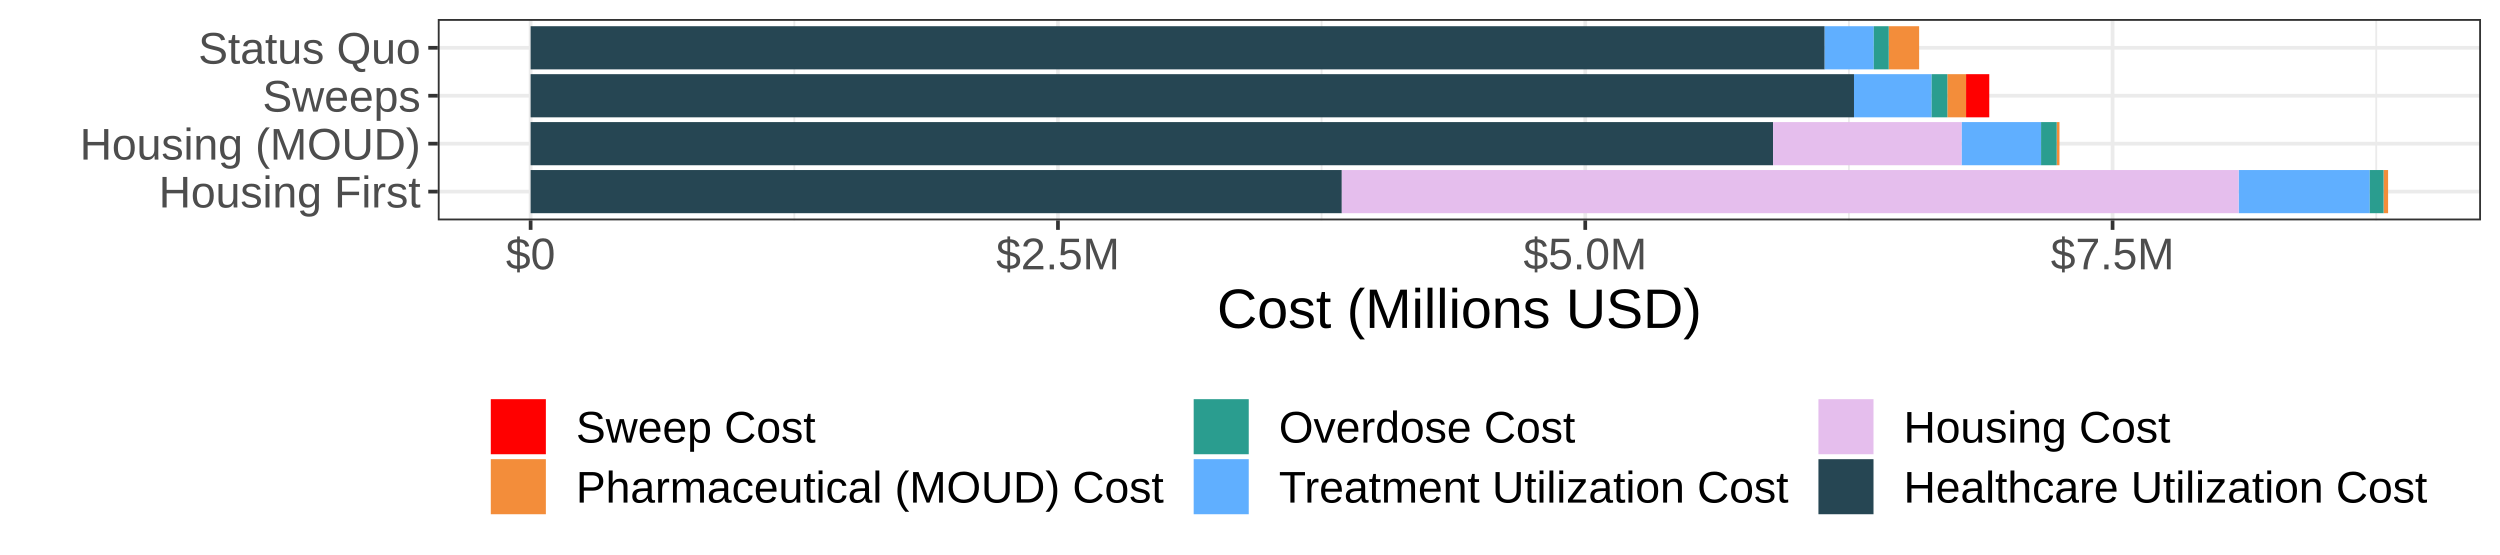
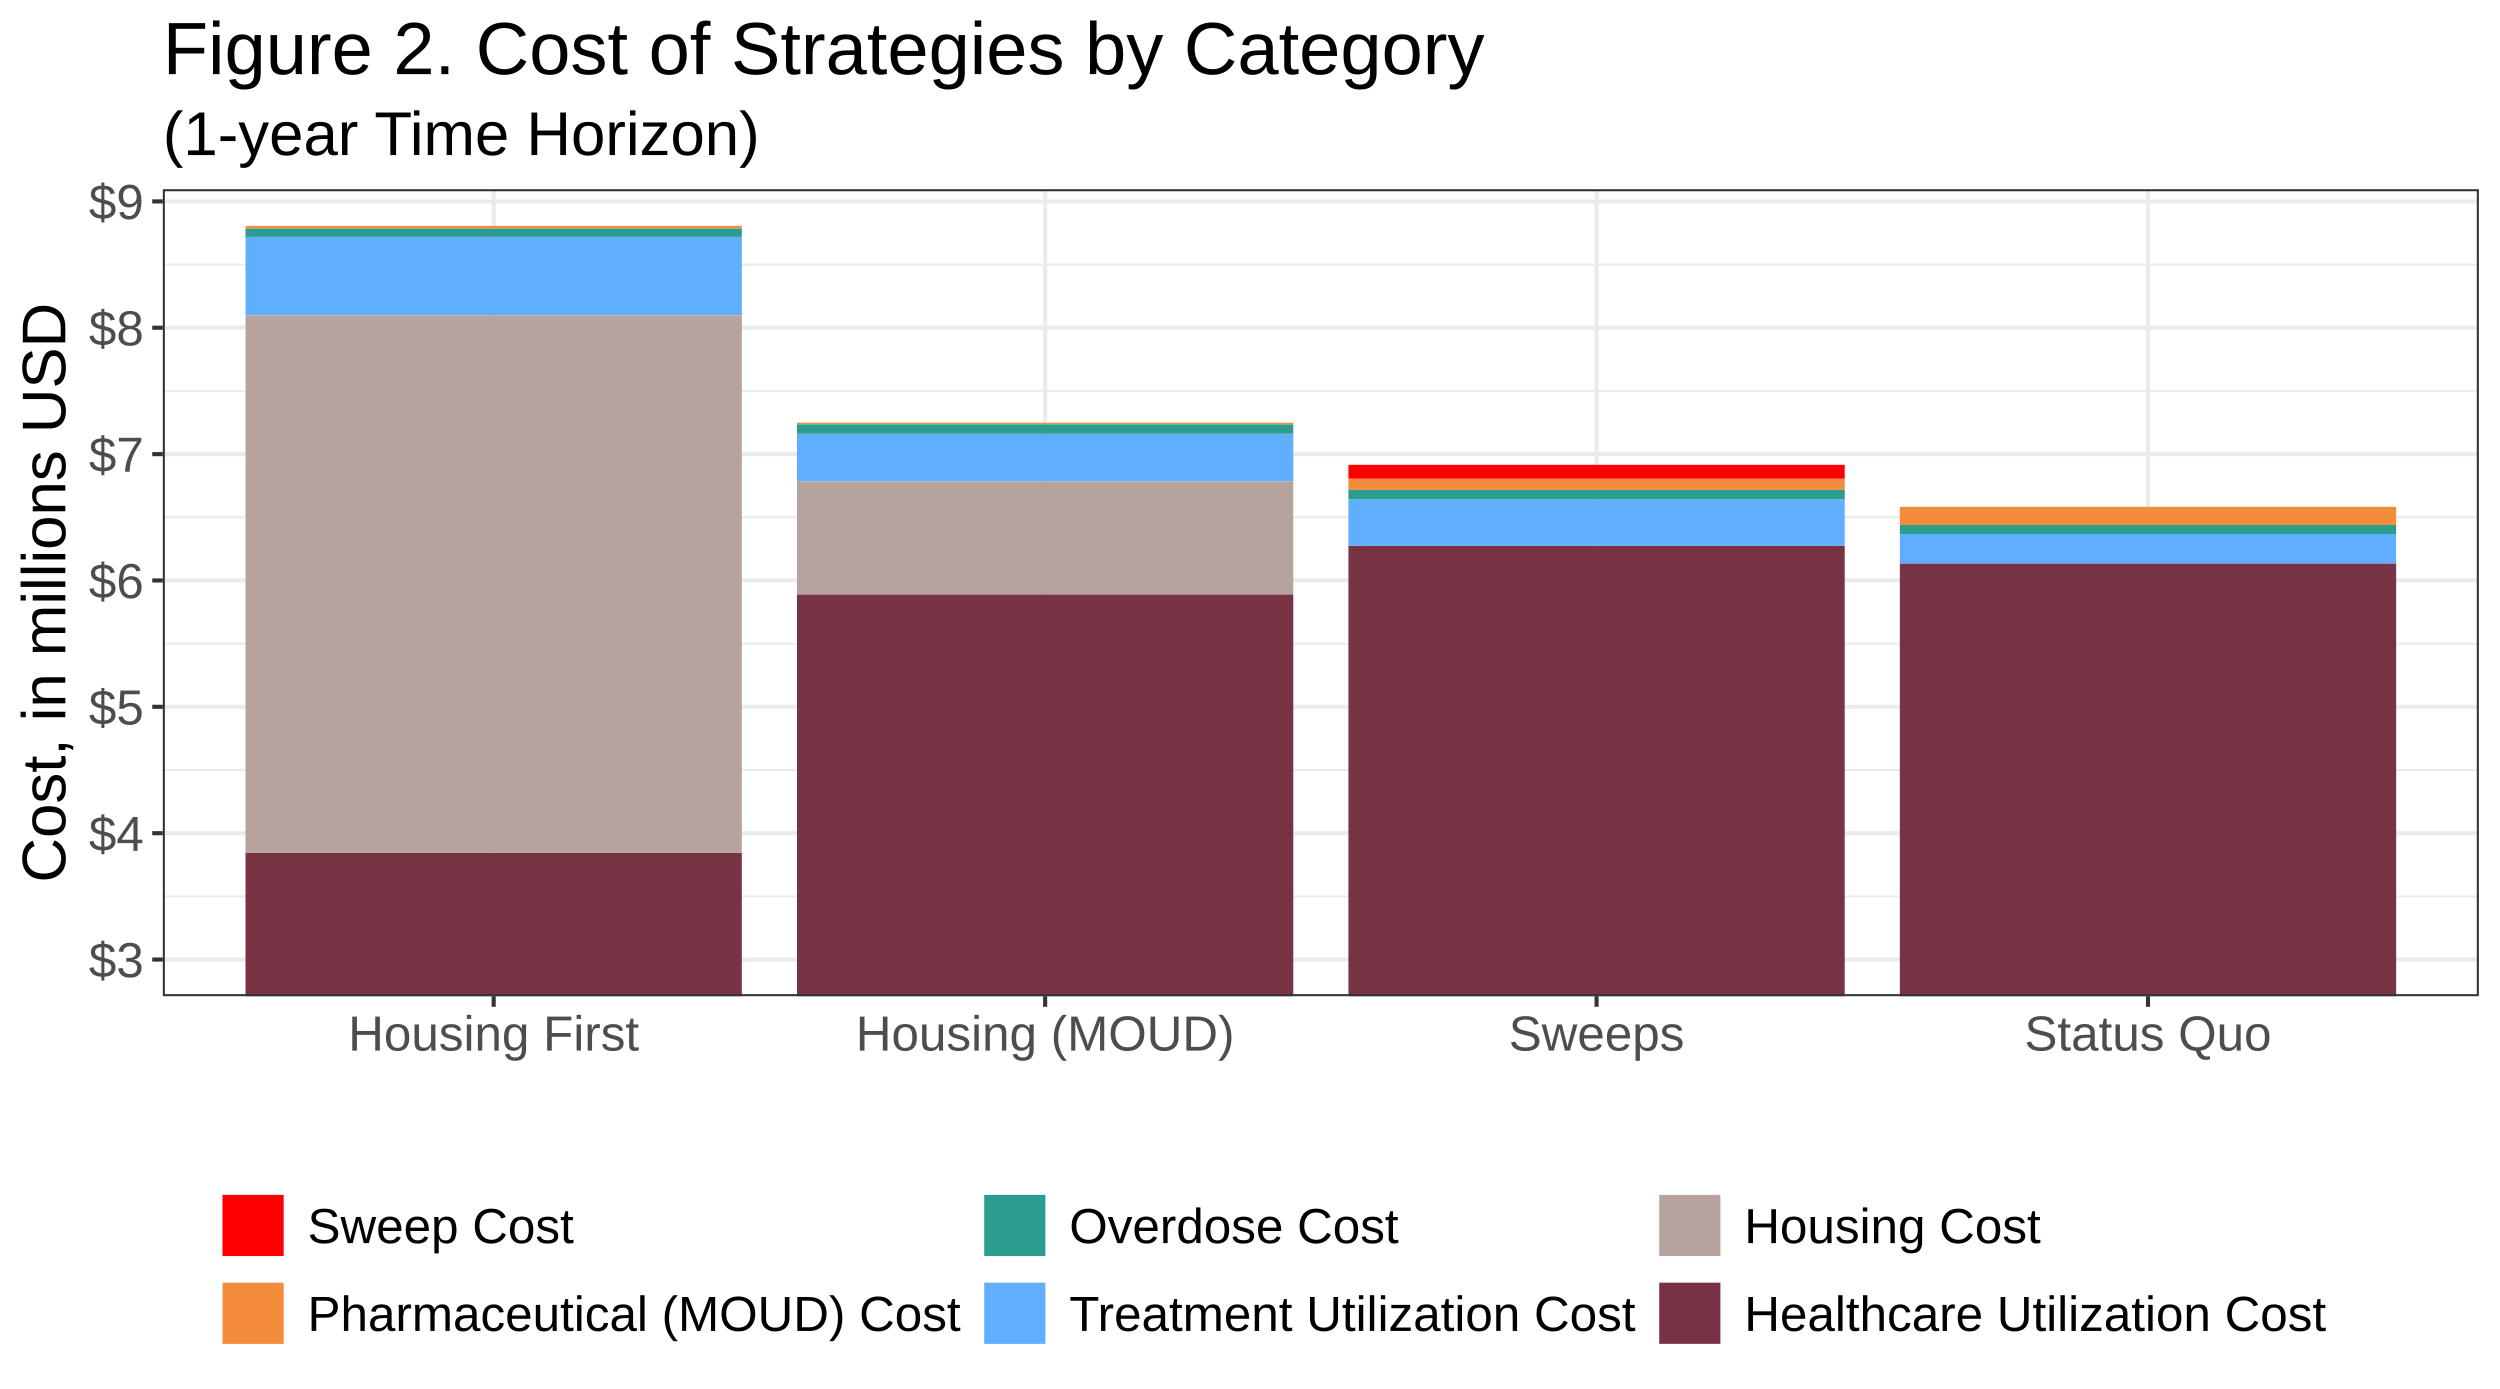
- <svg xmlns="http://www.w3.org/2000/svg" class="svglite" width="720.00pt" height="159.77pt" viewBox="0 0 720.00 159.77">
+ <svg xmlns="http://www.w3.org/2000/svg" class="svglite" width="648.00pt" height="360.00pt" viewBox="0 0 648.00 360.00">
  <defs>
    <style type="text/css">
    .svglite line, .svglite polyline, .svglite polygon, .svglite path, .svglite rect, .svglite circle {
      fill: none;
      stroke: #000000;
      stroke-linecap: round;
      stroke-linejoin: round;
      stroke-miterlimit: 10.00;
    }
    .svglite text {
      white-space: pre;
    }
  </style>
  </defs>
  <rect width="100%" height="100%" style="stroke: none; fill: #FFFFFF;" />
  <defs>
-     <clipPath id="cpMC4wMHw3MjAuMDB8MC4wMHwxNTkuNzc=">
-       <rect x="0.00" y="0.00" width="720.00" height="159.77" />
+     <clipPath id="cpMC4wMHw2NDguMDB8MC4wMHwzNjAuMDA=">
+       <rect x="0.00" y="0.00" width="648.00" height="360.00" />
    </clipPath>
  </defs>
-   <g clip-path="url(#cpMC4wMHw3MjAuMDB8MC4wMHwxNTkuNzc=)">
-     <rect x="0.00" y="-0" width="720.00" height="159.77" style="stroke-width: 1.07; stroke: #FFFFFF; fill: #FFFFFF;" />
+   <g clip-path="url(#cpMC4wMHw2NDguMDB8MC4wMHwzNjAuMDA=)">
+     <rect x="0.00" y="0.00" width="648.00" height="360.00" style="stroke-width: 1.07; stroke: #FFFFFF; fill: #FFFFFF;" />
  </g>
  <defs>
-     <clipPath id="cpMTI2LjA4fDcxNC41Mnw1LjQ4fDYzLjQ3">
-       <rect x="126.08" y="5.48" width="588.45" height="57.99" />
+     <clipPath id="cpNDIuMjB8NjQyLjUyfDQ5LjA0fDI1OC4yMg==">
+       <rect x="42.20" y="49.04" width="600.32" height="209.18" />
    </clipPath>
  </defs>
-   <g clip-path="url(#cpMTI2LjA4fDcxNC41Mnw1LjQ4fDYzLjQ3)">
-     <rect x="126.08" y="5.48" width="588.45" height="57.99" style="stroke-width: 1.07; stroke: none; fill: #FFFFFF;" />
-     <polyline points="228.76,63.47 228.76,5.48 " style="stroke-width: 0.53; stroke: #EBEBEB; stroke-linecap: butt;" />
-     <polyline points="380.62,63.47 380.62,5.48 " style="stroke-width: 0.53; stroke: #EBEBEB; stroke-linecap: butt;" />
-     <polyline points="532.49,63.47 532.49,5.48 " style="stroke-width: 0.53; stroke: #EBEBEB; stroke-linecap: butt;" />
-     <polyline points="684.35,63.47 684.35,5.48 " style="stroke-width: 0.53; stroke: #EBEBEB; stroke-linecap: butt;" />
-     <polyline points="126.08,55.18 714.52,55.18 " style="stroke-width: 1.07; stroke: #EBEBEB; stroke-linecap: butt;" />
-     <polyline points="126.08,41.38 714.52,41.38 " style="stroke-width: 1.07; stroke: #EBEBEB; stroke-linecap: butt;" />
-     <polyline points="126.08,27.57 714.52,27.57 " style="stroke-width: 1.07; stroke: #EBEBEB; stroke-linecap: butt;" />
-     <polyline points="126.08,13.76 714.52,13.76 " style="stroke-width: 1.07; stroke: #EBEBEB; stroke-linecap: butt;" />
-     <polyline points="152.82,63.47 152.82,5.48 " style="stroke-width: 1.07; stroke: #EBEBEB; stroke-linecap: butt;" />
-     <polyline points="304.69,63.47 304.69,5.48 " style="stroke-width: 1.07; stroke: #EBEBEB; stroke-linecap: butt;" />
-     <polyline points="456.55,63.47 456.55,5.48 " style="stroke-width: 1.07; stroke: #EBEBEB; stroke-linecap: butt;" />
-     <polyline points="608.42,63.47 608.42,5.48 " style="stroke-width: 1.07; stroke: #EBEBEB; stroke-linecap: butt;" />
-     <rect x="152.82" y="48.97" width="233.62" height="12.43" style="stroke-width: 1.07; stroke: none; stroke-linecap: butt; stroke-linejoin: miter; fill: #264653;" />
-     <rect x="686.46" y="48.97" width="1.31" height="12.43" style="stroke-width: 1.07; stroke: none; stroke-linecap: butt; stroke-linejoin: miter; fill: #F38D3A;" />
-     <rect x="644.72" y="48.97" width="37.77" height="12.43" style="stroke-width: 1.07; stroke: none; stroke-linecap: butt; stroke-linejoin: miter; fill: #60AFFF;" />
-     <rect x="682.49" y="48.97" width="3.97" height="12.43" style="stroke-width: 1.07; stroke: none; stroke-linecap: butt; stroke-linejoin: miter; fill: #2A9D8F;" />
-     <rect x="687.77" y="48.97" width="0.00" height="12.43" style="stroke-width: 1.07; stroke: none; stroke-linecap: butt; stroke-linejoin: miter; fill: #FF0000;" />
-     <rect x="386.44" y="48.97" width="258.28" height="12.43" style="stroke-width: 1.07; stroke: none; stroke-linecap: butt; stroke-linejoin: miter; fill: #E5BEED;" />
-     <rect x="152.82" y="35.16" width="357.81" height="12.43" style="stroke-width: 1.07; stroke: none; stroke-linecap: butt; stroke-linejoin: miter; fill: #264653;" />
-     <rect x="592.33" y="35.16" width="0.80" height="12.43" style="stroke-width: 1.07; stroke: none; stroke-linecap: butt; stroke-linejoin: miter; fill: #F38D3A;" />
-     <rect x="564.92" y="35.16" width="22.91" height="12.43" style="stroke-width: 1.07; stroke: none; stroke-linecap: butt; stroke-linejoin: miter; fill: #60AFFF;" />
-     <rect x="587.83" y="35.16" width="4.50" height="12.43" style="stroke-width: 1.07; stroke: none; stroke-linecap: butt; stroke-linejoin: miter; fill: #2A9D8F;" />
-     <rect x="593.13" y="35.16" width="0.00" height="12.43" style="stroke-width: 1.07; stroke: none; stroke-linecap: butt; stroke-linejoin: miter; fill: #FF0000;" />
-     <rect x="510.64" y="35.16" width="54.29" height="12.43" style="stroke-width: 1.07; stroke: none; stroke-linecap: butt; stroke-linejoin: miter; fill: #E5BEED;" />
-     <rect x="152.82" y="21.36" width="381.13" height="12.43" style="stroke-width: 1.07; stroke: none; stroke-linecap: butt; stroke-linejoin: miter; fill: #264653;" />
-     <rect x="560.83" y="21.36" width="5.40" height="12.43" style="stroke-width: 1.07; stroke: none; stroke-linecap: butt; stroke-linejoin: miter; fill: #F38D3A;" />
-     <rect x="533.95" y="21.36" width="22.36" height="12.43" style="stroke-width: 1.07; stroke: none; stroke-linecap: butt; stroke-linejoin: miter; fill: #60AFFF;" />
-     <rect x="556.31" y="21.36" width="4.52" height="12.43" style="stroke-width: 1.07; stroke: none; stroke-linecap: butt; stroke-linejoin: miter; fill: #2A9D8F;" />
-     <rect x="566.23" y="21.36" width="6.68" height="12.43" style="stroke-width: 1.07; stroke: none; stroke-linecap: butt; stroke-linejoin: miter; fill: #FF0000;" />
-     <rect x="533.95" y="21.36" width="0.00" height="12.43" style="stroke-width: 1.07; stroke: none; stroke-linecap: butt; stroke-linejoin: miter; fill: #E5BEED;" />
-     <rect x="152.82" y="7.55" width="372.69" height="12.43" style="stroke-width: 1.07; stroke: none; stroke-linecap: butt; stroke-linejoin: miter; fill: #264653;" />
-     <rect x="543.95" y="7.55" width="8.76" height="12.43" style="stroke-width: 1.07; stroke: none; stroke-linecap: butt; stroke-linejoin: miter; fill: #F38D3A;" />
-     <rect x="525.51" y="7.55" width="14.14" height="12.43" style="stroke-width: 1.07; stroke: none; stroke-linecap: butt; stroke-linejoin: miter; fill: #60AFFF;" />
-     <rect x="539.65" y="7.55" width="4.30" height="12.43" style="stroke-width: 1.07; stroke: none; stroke-linecap: butt; stroke-linejoin: miter; fill: #2A9D8F;" />
-     <rect x="552.71" y="7.55" width="0.00" height="12.43" style="stroke-width: 1.07; stroke: none; stroke-linecap: butt; stroke-linejoin: miter; fill: #FF0000;" />
-     <rect x="525.51" y="7.55" width="0.00" height="12.43" style="stroke-width: 1.07; stroke: none; stroke-linecap: butt; stroke-linejoin: miter; fill: #E5BEED;" />
-     <rect x="126.08" y="5.48" width="588.45" height="57.99" style="stroke-width: 1.07; stroke: #333333;" />
+   <g clip-path="url(#cpNDIuMjB8NjQyLjUyfDQ5LjA0fDI1OC4yMg==)">
+     <rect x="42.20" y="49.04" width="600.32" height="209.18" style="stroke-width: 1.07; stroke: none; fill: #FFFFFF;" />
+     <polyline points="42.20,232.33 642.52,232.33 " style="stroke-width: 0.53; stroke: #EBEBEB; stroke-linecap: butt;" />
+     <polyline points="42.20,199.58 642.52,199.58 " style="stroke-width: 0.53; stroke: #EBEBEB; stroke-linecap: butt;" />
+     <polyline points="42.20,166.83 642.52,166.83 " style="stroke-width: 0.53; stroke: #EBEBEB; stroke-linecap: butt;" />
+     <polyline points="42.20,134.08 642.52,134.08 " style="stroke-width: 0.53; stroke: #EBEBEB; stroke-linecap: butt;" />
+     <polyline points="42.20,101.33 642.52,101.33 " style="stroke-width: 0.53; stroke: #EBEBEB; stroke-linecap: butt;" />
+     <polyline points="42.20,68.58 642.52,68.58 " style="stroke-width: 0.53; stroke: #EBEBEB; stroke-linecap: butt;" />
+     <polyline points="42.20,248.71 642.52,248.71 " style="stroke-width: 1.07; stroke: #EBEBEB; stroke-linecap: butt;" />
+     <polyline points="42.20,215.96 642.52,215.96 " style="stroke-width: 1.07; stroke: #EBEBEB; stroke-linecap: butt;" />
+     <polyline points="42.20,183.21 642.52,183.21 " style="stroke-width: 1.07; stroke: #EBEBEB; stroke-linecap: butt;" />
+     <polyline points="42.20,150.46 642.52,150.46 " style="stroke-width: 1.07; stroke: #EBEBEB; stroke-linecap: butt;" />
+     <polyline points="42.20,117.71 642.52,117.71 " style="stroke-width: 1.07; stroke: #EBEBEB; stroke-linecap: butt;" />
+     <polyline points="42.20,84.95 642.52,84.95 " style="stroke-width: 1.07; stroke: #EBEBEB; stroke-linecap: butt;" />
+     <polyline points="42.20,52.20 642.52,52.20 " style="stroke-width: 1.07; stroke: #EBEBEB; stroke-linecap: butt;" />
+     <polyline points="127.96,258.22 127.96,49.04 " style="stroke-width: 1.07; stroke: #EBEBEB; stroke-linecap: butt;" />
+     <polyline points="270.90,258.22 270.90,49.04 " style="stroke-width: 1.07; stroke: #EBEBEB; stroke-linecap: butt;" />
+     <polyline points="413.83,258.22 413.83,49.04 " style="stroke-width: 1.07; stroke: #EBEBEB; stroke-linecap: butt;" />
+     <polyline points="556.76,258.22 556.76,49.04 " style="stroke-width: 1.07; stroke: #EBEBEB; stroke-linecap: butt;" />
+     <rect x="63.64" y="221.01" width="128.64" height="125.95" style="stroke-width: 1.07; stroke: none; stroke-linecap: butt; stroke-linejoin: miter; fill: #773344;" />
+     <rect x="63.64" y="58.55" width="128.64" height="0.71" style="stroke-width: 1.07; stroke: none; stroke-linecap: butt; stroke-linejoin: miter; fill: #F38D3A;" />
+     <rect x="63.64" y="61.40" width="128.64" height="20.36" style="stroke-width: 1.07; stroke: none; stroke-linecap: butt; stroke-linejoin: miter; fill: #60AFFF;" />
+     <rect x="63.64" y="59.26" width="128.64" height="2.14" style="stroke-width: 1.07; stroke: none; stroke-linecap: butt; stroke-linejoin: miter; fill: #2A9D8F;" />
+     <rect x="63.64" y="58.55" width="128.64" height="0.00" style="stroke-width: 1.07; stroke: none; stroke-linecap: butt; stroke-linejoin: miter; fill: #FF0000;" />
+     <rect x="63.64" y="81.76" width="128.64" height="139.25" style="stroke-width: 1.07; stroke: none; stroke-linecap: butt; stroke-linejoin: miter; fill: #B6A39E;" />
+     <rect x="206.58" y="154.05" width="128.64" height="192.91" style="stroke-width: 1.07; stroke: none; stroke-linecap: butt; stroke-linejoin: miter; fill: #773344;" />
+     <rect x="206.58" y="109.57" width="128.64" height="0.43" style="stroke-width: 1.07; stroke: none; stroke-linecap: butt; stroke-linejoin: miter; fill: #F38D3A;" />
+     <rect x="206.58" y="112.43" width="128.64" height="12.35" style="stroke-width: 1.07; stroke: none; stroke-linecap: butt; stroke-linejoin: miter; fill: #60AFFF;" />
+     <rect x="206.58" y="110.00" width="128.64" height="2.43" style="stroke-width: 1.07; stroke: none; stroke-linecap: butt; stroke-linejoin: miter; fill: #2A9D8F;" />
+     <rect x="206.58" y="109.57" width="128.64" height="0.00" style="stroke-width: 1.07; stroke: none; stroke-linecap: butt; stroke-linejoin: miter; fill: #FF0000;" />
+     <rect x="206.58" y="124.78" width="128.64" height="29.27" style="stroke-width: 1.07; stroke: none; stroke-linecap: butt; stroke-linejoin: miter; fill: #B6A39E;" />
+     <rect x="349.51" y="141.48" width="128.64" height="205.48" style="stroke-width: 1.07; stroke: none; stroke-linecap: butt; stroke-linejoin: miter; fill: #773344;" />
+     <rect x="349.51" y="124.08" width="128.64" height="2.91" style="stroke-width: 1.07; stroke: none; stroke-linecap: butt; stroke-linejoin: miter; fill: #F38D3A;" />
+     <rect x="349.51" y="129.42" width="128.64" height="12.05" style="stroke-width: 1.07; stroke: none; stroke-linecap: butt; stroke-linejoin: miter; fill: #60AFFF;" />
+     <rect x="349.51" y="126.99" width="128.64" height="2.44" style="stroke-width: 1.07; stroke: none; stroke-linecap: butt; stroke-linejoin: miter; fill: #2A9D8F;" />
+     <rect x="349.51" y="120.48" width="128.64" height="3.60" style="stroke-width: 1.07; stroke: none; stroke-linecap: butt; stroke-linejoin: miter; fill: #FF0000;" />
+     <rect x="349.51" y="141.48" width="128.64" height="0.00" style="stroke-width: 1.07; stroke: none; stroke-linecap: butt; stroke-linejoin: miter; fill: #B6A39E;" />
+     <rect x="492.44" y="146.03" width="128.64" height="200.93" style="stroke-width: 1.07; stroke: none; stroke-linecap: butt; stroke-linejoin: miter; fill: #773344;" />
+     <rect x="492.44" y="131.37" width="128.64" height="4.72" style="stroke-width: 1.07; stroke: none; stroke-linecap: butt; stroke-linejoin: miter; fill: #F38D3A;" />
+     <rect x="492.44" y="138.41" width="128.64" height="7.62" style="stroke-width: 1.07; stroke: none; stroke-linecap: butt; stroke-linejoin: miter; fill: #60AFFF;" />
+     <rect x="492.44" y="136.09" width="128.64" height="2.32" style="stroke-width: 1.07; stroke: none; stroke-linecap: butt; stroke-linejoin: miter; fill: #2A9D8F;" />
+     <rect x="492.44" y="131.37" width="128.64" height="0.00" style="stroke-width: 1.07; stroke: none; stroke-linecap: butt; stroke-linejoin: miter; fill: #FF0000;" />
+     <rect x="492.44" y="146.03" width="128.64" height="0.00" style="stroke-width: 1.07; stroke: none; stroke-linecap: butt; stroke-linejoin: miter; fill: #B6A39E;" />
+     <rect x="42.20" y="49.04" width="600.32" height="209.18" style="stroke-width: 1.07; stroke: #333333;" />
  </g>
-   <g clip-path="url(#cpMC4wMHw3MjAuMDB8MC4wMHwxNTkuNzc=)">
-     <text x="121.14" y="59.76" text-anchor="end" style="font-size: 12.80px;fill: #4D4D4D; font-family: &quot;Arial&quot;;" textLength="75.37px" lengthAdjust="spacingAndGlyphs">Housing First</text>
-     <text x="121.14" y="45.96" text-anchor="end" style="font-size: 12.80px;fill: #4D4D4D; font-family: &quot;Arial&quot;;" textLength="98.10px" lengthAdjust="spacingAndGlyphs">Housing (MOUD)</text>
-     <text x="121.14" y="32.15" text-anchor="end" style="font-size: 12.80px;fill: #4D4D4D; font-family: &quot;Arial&quot;;" textLength="45.51px" lengthAdjust="spacingAndGlyphs">Sweeps</text>
-     <text x="121.14" y="18.34" text-anchor="end" style="font-size: 12.80px;fill: #4D4D4D; font-family: &quot;Arial&quot;;" textLength="64.01px" lengthAdjust="spacingAndGlyphs">Status Quo</text>
-     <polyline points="123.34,55.18 126.08,55.18 " style="stroke-width: 1.07; stroke: #333333; stroke-linecap: butt;" />
-     <polyline points="123.34,41.38 126.08,41.38 " style="stroke-width: 1.07; stroke: #333333; stroke-linecap: butt;" />
-     <polyline points="123.34,27.57 126.08,27.57 " style="stroke-width: 1.07; stroke: #333333; stroke-linecap: butt;" />
-     <polyline points="123.34,13.76 126.08,13.76 " style="stroke-width: 1.07; stroke: #333333; stroke-linecap: butt;" />
-     <polyline points="152.82,66.21 152.82,63.47 " style="stroke-width: 1.07; stroke: #333333; stroke-linecap: butt;" />
-     <polyline points="304.69,66.21 304.69,63.47 " style="stroke-width: 1.07; stroke: #333333; stroke-linecap: butt;" />
-     <polyline points="456.55,66.21 456.55,63.47 " style="stroke-width: 1.07; stroke: #333333; stroke-linecap: butt;" />
-     <polyline points="608.42,66.21 608.42,63.47 " style="stroke-width: 1.07; stroke: #333333; stroke-linecap: butt;" />
-     <text x="152.82" y="77.56" text-anchor="middle" style="font-size: 12.80px;fill: #4D4D4D; font-family: &quot;Arial&quot;;" textLength="14.23px" lengthAdjust="spacingAndGlyphs">$0</text>
-     <text x="304.69" y="77.56" text-anchor="middle" style="font-size: 12.80px;fill: #4D4D4D; font-family: &quot;Arial&quot;;" textLength="35.55px" lengthAdjust="spacingAndGlyphs">$2.5M</text>
-     <text x="456.55" y="77.56" text-anchor="middle" style="font-size: 12.80px;fill: #4D4D4D; font-family: &quot;Arial&quot;;" textLength="35.55px" lengthAdjust="spacingAndGlyphs">$5.0M</text>
-     <text x="608.42" y="77.56" text-anchor="middle" style="font-size: 12.80px;fill: #4D4D4D; font-family: &quot;Arial&quot;;" textLength="35.55px" lengthAdjust="spacingAndGlyphs">$7.5M</text>
-     <text x="420.30" y="94.44" text-anchor="middle" style="font-size: 16.00px; font-family: &quot;Arial&quot;;" textLength="139.57px" lengthAdjust="spacingAndGlyphs">Cost (Millions USD)</text>
-     <rect x="127.19" y="108.77" width="577.30" height="45.52" style="stroke-width: 1.07; stroke: none; fill: #FFFFFF;" />
-     <rect x="140.64" y="114.25" width="17.28" height="17.28" style="stroke-width: 1.07; stroke: none; fill: #FFFFFF;" />
-     <rect x="141.35" y="114.96" width="15.86" height="15.86" style="stroke-width: 1.07; stroke: none; stroke-linecap: butt; stroke-linejoin: miter; fill: #FF0000;" />
-     <rect x="140.64" y="131.53" width="17.28" height="17.28" style="stroke-width: 1.07; stroke: none; fill: #FFFFFF;" />
-     <rect x="141.35" y="132.24" width="15.86" height="15.86" style="stroke-width: 1.07; stroke: none; stroke-linecap: butt; stroke-linejoin: miter; fill: #F38D3A;" />
-     <rect x="343.07" y="114.25" width="17.28" height="17.28" style="stroke-width: 1.07; stroke: none; fill: #FFFFFF;" />
-     <rect x="343.78" y="114.96" width="15.86" height="15.86" style="stroke-width: 1.07; stroke: none; stroke-linecap: butt; stroke-linejoin: miter; fill: #2A9D8F;" />
-     <rect x="343.07" y="131.53" width="17.28" height="17.28" style="stroke-width: 1.07; stroke: none; fill: #FFFFFF;" />
-     <rect x="343.78" y="132.24" width="15.86" height="15.86" style="stroke-width: 1.07; stroke: none; stroke-linecap: butt; stroke-linejoin: miter; fill: #60AFFF;" />
-     <rect x="523.00" y="114.25" width="17.28" height="17.28" style="stroke-width: 1.07; stroke: none; fill: #FFFFFF;" />
-     <rect x="523.71" y="114.96" width="15.86" height="15.86" style="stroke-width: 1.07; stroke: none; stroke-linecap: butt; stroke-linejoin: miter; fill: #E5BEED;" />
-     <rect x="523.00" y="131.53" width="17.28" height="17.28" style="stroke-width: 1.07; stroke: none; fill: #FFFFFF;" />
-     <rect x="523.71" y="132.24" width="15.86" height="15.86" style="stroke-width: 1.07; stroke: none; stroke-linecap: butt; stroke-linejoin: miter; fill: #264653;" />
-     <text x="165.89" y="127.47" style="font-size: 12.80px; font-family: &quot;Arial&quot;;" textLength="68.98px" lengthAdjust="spacingAndGlyphs">Sweep Cost</text>
-     <text x="165.89" y="144.75" style="font-size: 12.80px; font-family: &quot;Arial&quot;;" textLength="169.21px" lengthAdjust="spacingAndGlyphs">Pharmaceutical (MOUD) Cost</text>
-     <text x="368.32" y="127.47" style="font-size: 12.80px; font-family: &quot;Arial&quot;;" textLength="85.33px" lengthAdjust="spacingAndGlyphs">Overdose Cost</text>
-     <text x="368.32" y="144.75" style="font-size: 12.80px; font-family: &quot;Arial&quot;;" textLength="146.71px" lengthAdjust="spacingAndGlyphs">Treatment Utilization Cost</text>
-     <text x="548.25" y="127.47" style="font-size: 12.80px; font-family: &quot;Arial&quot;;" textLength="76.80px" lengthAdjust="spacingAndGlyphs">Housing Cost</text>
-     <text x="548.25" y="144.75" style="font-size: 12.80px; font-family: &quot;Arial&quot;;" textLength="150.76px" lengthAdjust="spacingAndGlyphs">Healthcare Utilization Cost</text>
+   <g clip-path="url(#cpMC4wMHw2NDguMDB8MC4wMHwzNjAuMDA=)">
+     <text x="37.27" y="253.29" text-anchor="end" style="font-size: 12.80px;fill: #4D4D4D; font-family: &quot;Arial&quot;;" textLength="14.23px" lengthAdjust="spacingAndGlyphs">$3</text>
+     <text x="37.27" y="220.54" text-anchor="end" style="font-size: 12.80px;fill: #4D4D4D; font-family: &quot;Arial&quot;;" textLength="14.23px" lengthAdjust="spacingAndGlyphs">$4</text>
+     <text x="37.27" y="187.79" text-anchor="end" style="font-size: 12.80px;fill: #4D4D4D; font-family: &quot;Arial&quot;;" textLength="14.23px" lengthAdjust="spacingAndGlyphs">$5</text>
+     <text x="37.27" y="155.04" text-anchor="end" style="font-size: 12.80px;fill: #4D4D4D; font-family: &quot;Arial&quot;;" textLength="14.23px" lengthAdjust="spacingAndGlyphs">$6</text>
+     <text x="37.27" y="122.28" text-anchor="end" style="font-size: 12.80px;fill: #4D4D4D; font-family: &quot;Arial&quot;;" textLength="14.23px" lengthAdjust="spacingAndGlyphs">$7</text>
+     <text x="37.27" y="89.53" text-anchor="end" style="font-size: 12.80px;fill: #4D4D4D; font-family: &quot;Arial&quot;;" textLength="14.23px" lengthAdjust="spacingAndGlyphs">$8</text>
+     <text x="37.27" y="56.78" text-anchor="end" style="font-size: 12.80px;fill: #4D4D4D; font-family: &quot;Arial&quot;;" textLength="14.23px" lengthAdjust="spacingAndGlyphs">$9</text>
+     <polyline points="39.46,248.71 42.20,248.71 " style="stroke-width: 1.07; stroke: #333333; stroke-linecap: butt;" />
+     <polyline points="39.46,215.96 42.20,215.96 " style="stroke-width: 1.07; stroke: #333333; stroke-linecap: butt;" />
+     <polyline points="39.46,183.21 42.20,183.21 " style="stroke-width: 1.07; stroke: #333333; stroke-linecap: butt;" />
+     <polyline points="39.46,150.46 42.20,150.46 " style="stroke-width: 1.07; stroke: #333333; stroke-linecap: butt;" />
+     <polyline points="39.46,117.71 42.20,117.71 " style="stroke-width: 1.07; stroke: #333333; stroke-linecap: butt;" />
+     <polyline points="39.46,84.95 42.20,84.95 " style="stroke-width: 1.07; stroke: #333333; stroke-linecap: butt;" />
+     <polyline points="39.46,52.20 42.20,52.20 " style="stroke-width: 1.07; stroke: #333333; stroke-linecap: butt;" />
+     <polyline points="127.96,260.96 127.96,258.22 " style="stroke-width: 1.07; stroke: #333333; stroke-linecap: butt;" />
+     <polyline points="270.90,260.96 270.90,258.22 " style="stroke-width: 1.07; stroke: #333333; stroke-linecap: butt;" />
+     <polyline points="413.83,260.96 413.83,258.22 " style="stroke-width: 1.07; stroke: #333333; stroke-linecap: butt;" />
+     <polyline points="556.76,260.96 556.76,258.22 " style="stroke-width: 1.07; stroke: #333333; stroke-linecap: butt;" />
+     <text x="127.96" y="272.31" text-anchor="middle" style="font-size: 12.80px;fill: #4D4D4D; font-family: &quot;Arial&quot;;" textLength="75.37px" lengthAdjust="spacingAndGlyphs">Housing First</text>
+     <text x="270.90" y="272.31" text-anchor="middle" style="font-size: 12.80px;fill: #4D4D4D; font-family: &quot;Arial&quot;;" textLength="98.10px" lengthAdjust="spacingAndGlyphs">Housing (MOUD)</text>
+     <text x="413.83" y="272.31" text-anchor="middle" style="font-size: 12.80px;fill: #4D4D4D; font-family: &quot;Arial&quot;;" textLength="45.51px" lengthAdjust="spacingAndGlyphs">Sweeps</text>
+     <text x="556.76" y="272.31" text-anchor="middle" style="font-size: 12.80px;fill: #4D4D4D; font-family: &quot;Arial&quot;;" textLength="64.01px" lengthAdjust="spacingAndGlyphs">Status Quo</text>
+     <text transform="translate(16.93,153.63) rotate(-90)" text-anchor="middle" style="font-size: 16.00px; font-family: &quot;Arial&quot;;" textLength="150.26px" lengthAdjust="spacingAndGlyphs">Cost, in millions USD</text>
+     <rect x="46.00" y="303.52" width="562.36" height="51.00" style="stroke-width: 1.07; stroke: none; fill: #FFFFFF;" />
+     <rect x="56.96" y="309.00" width="17.28" height="17.28" style="stroke-width: 1.07; stroke: none; fill: #FFFFFF;" />
+     <rect x="57.67" y="309.71" width="15.86" height="15.86" style="stroke-width: 1.07; stroke: none; stroke-linecap: butt; stroke-linejoin: miter; fill: #FF0000;" />
+     <rect x="56.96" y="331.76" width="17.28" height="17.28" style="stroke-width: 1.07; stroke: none; fill: #FFFFFF;" />
+     <rect x="57.67" y="332.47" width="15.86" height="15.86" style="stroke-width: 1.07; stroke: none; stroke-linecap: butt; stroke-linejoin: miter; fill: #F38D3A;" />
+     <rect x="254.40" y="309.00" width="17.28" height="17.28" style="stroke-width: 1.07; stroke: none; fill: #FFFFFF;" />
+     <rect x="255.11" y="309.71" width="15.86" height="15.86" style="stroke-width: 1.07; stroke: none; stroke-linecap: butt; stroke-linejoin: miter; fill: #2A9D8F;" />
+     <rect x="254.40" y="331.76" width="17.28" height="17.28" style="stroke-width: 1.07; stroke: none; fill: #FFFFFF;" />
+     <rect x="255.11" y="332.47" width="15.86" height="15.86" style="stroke-width: 1.07; stroke: none; stroke-linecap: butt; stroke-linejoin: miter; fill: #60AFFF;" />
+     <rect x="429.36" y="309.00" width="17.28" height="17.28" style="stroke-width: 1.07; stroke: none; fill: #FFFFFF;" />
+     <rect x="430.07" y="309.71" width="15.86" height="15.86" style="stroke-width: 1.07; stroke: none; stroke-linecap: butt; stroke-linejoin: miter; fill: #B6A39E;" />
+     <rect x="429.36" y="331.76" width="17.28" height="17.28" style="stroke-width: 1.07; stroke: none; fill: #FFFFFF;" />
+     <rect x="430.07" y="332.47" width="15.86" height="15.86" style="stroke-width: 1.07; stroke: none; stroke-linecap: butt; stroke-linejoin: miter; fill: #773344;" />
+     <text x="79.72" y="322.22" style="font-size: 12.80px; font-family: &quot;Arial&quot;;" textLength="68.98px" lengthAdjust="spacingAndGlyphs">Sweep Cost</text>
+     <text x="79.72" y="344.98" style="font-size: 12.80px; font-family: &quot;Arial&quot;;" textLength="169.21px" lengthAdjust="spacingAndGlyphs">Pharmaceutical (MOUD) Cost</text>
+     <text x="277.16" y="322.22" style="font-size: 12.80px; font-family: &quot;Arial&quot;;" textLength="85.33px" lengthAdjust="spacingAndGlyphs">Overdose Cost</text>
+     <text x="277.16" y="344.98" style="font-size: 12.80px; font-family: &quot;Arial&quot;;" textLength="146.71px" lengthAdjust="spacingAndGlyphs">Treatment Utilization Cost</text>
+     <text x="452.12" y="322.22" style="font-size: 12.80px; font-family: &quot;Arial&quot;;" textLength="76.80px" lengthAdjust="spacingAndGlyphs">Housing Cost</text>
+     <text x="452.12" y="344.98" style="font-size: 12.80px; font-family: &quot;Arial&quot;;" textLength="150.76px" lengthAdjust="spacingAndGlyphs">Healthcare Utilization Cost</text>
+     <text x="42.20" y="40.19" style="font-size: 16.00px; font-family: &quot;Arial&quot;;" textLength="154.71px" lengthAdjust="spacingAndGlyphs">(1-year Time Horizon)</text>
+     <text x="42.20" y="19.22" style="font-size: 19.20px; font-family: &quot;Arial&quot;;" textLength="342.31px" lengthAdjust="spacingAndGlyphs">Figure 2. Cost of Strategies by Category</text>
  </g>
</svg>
